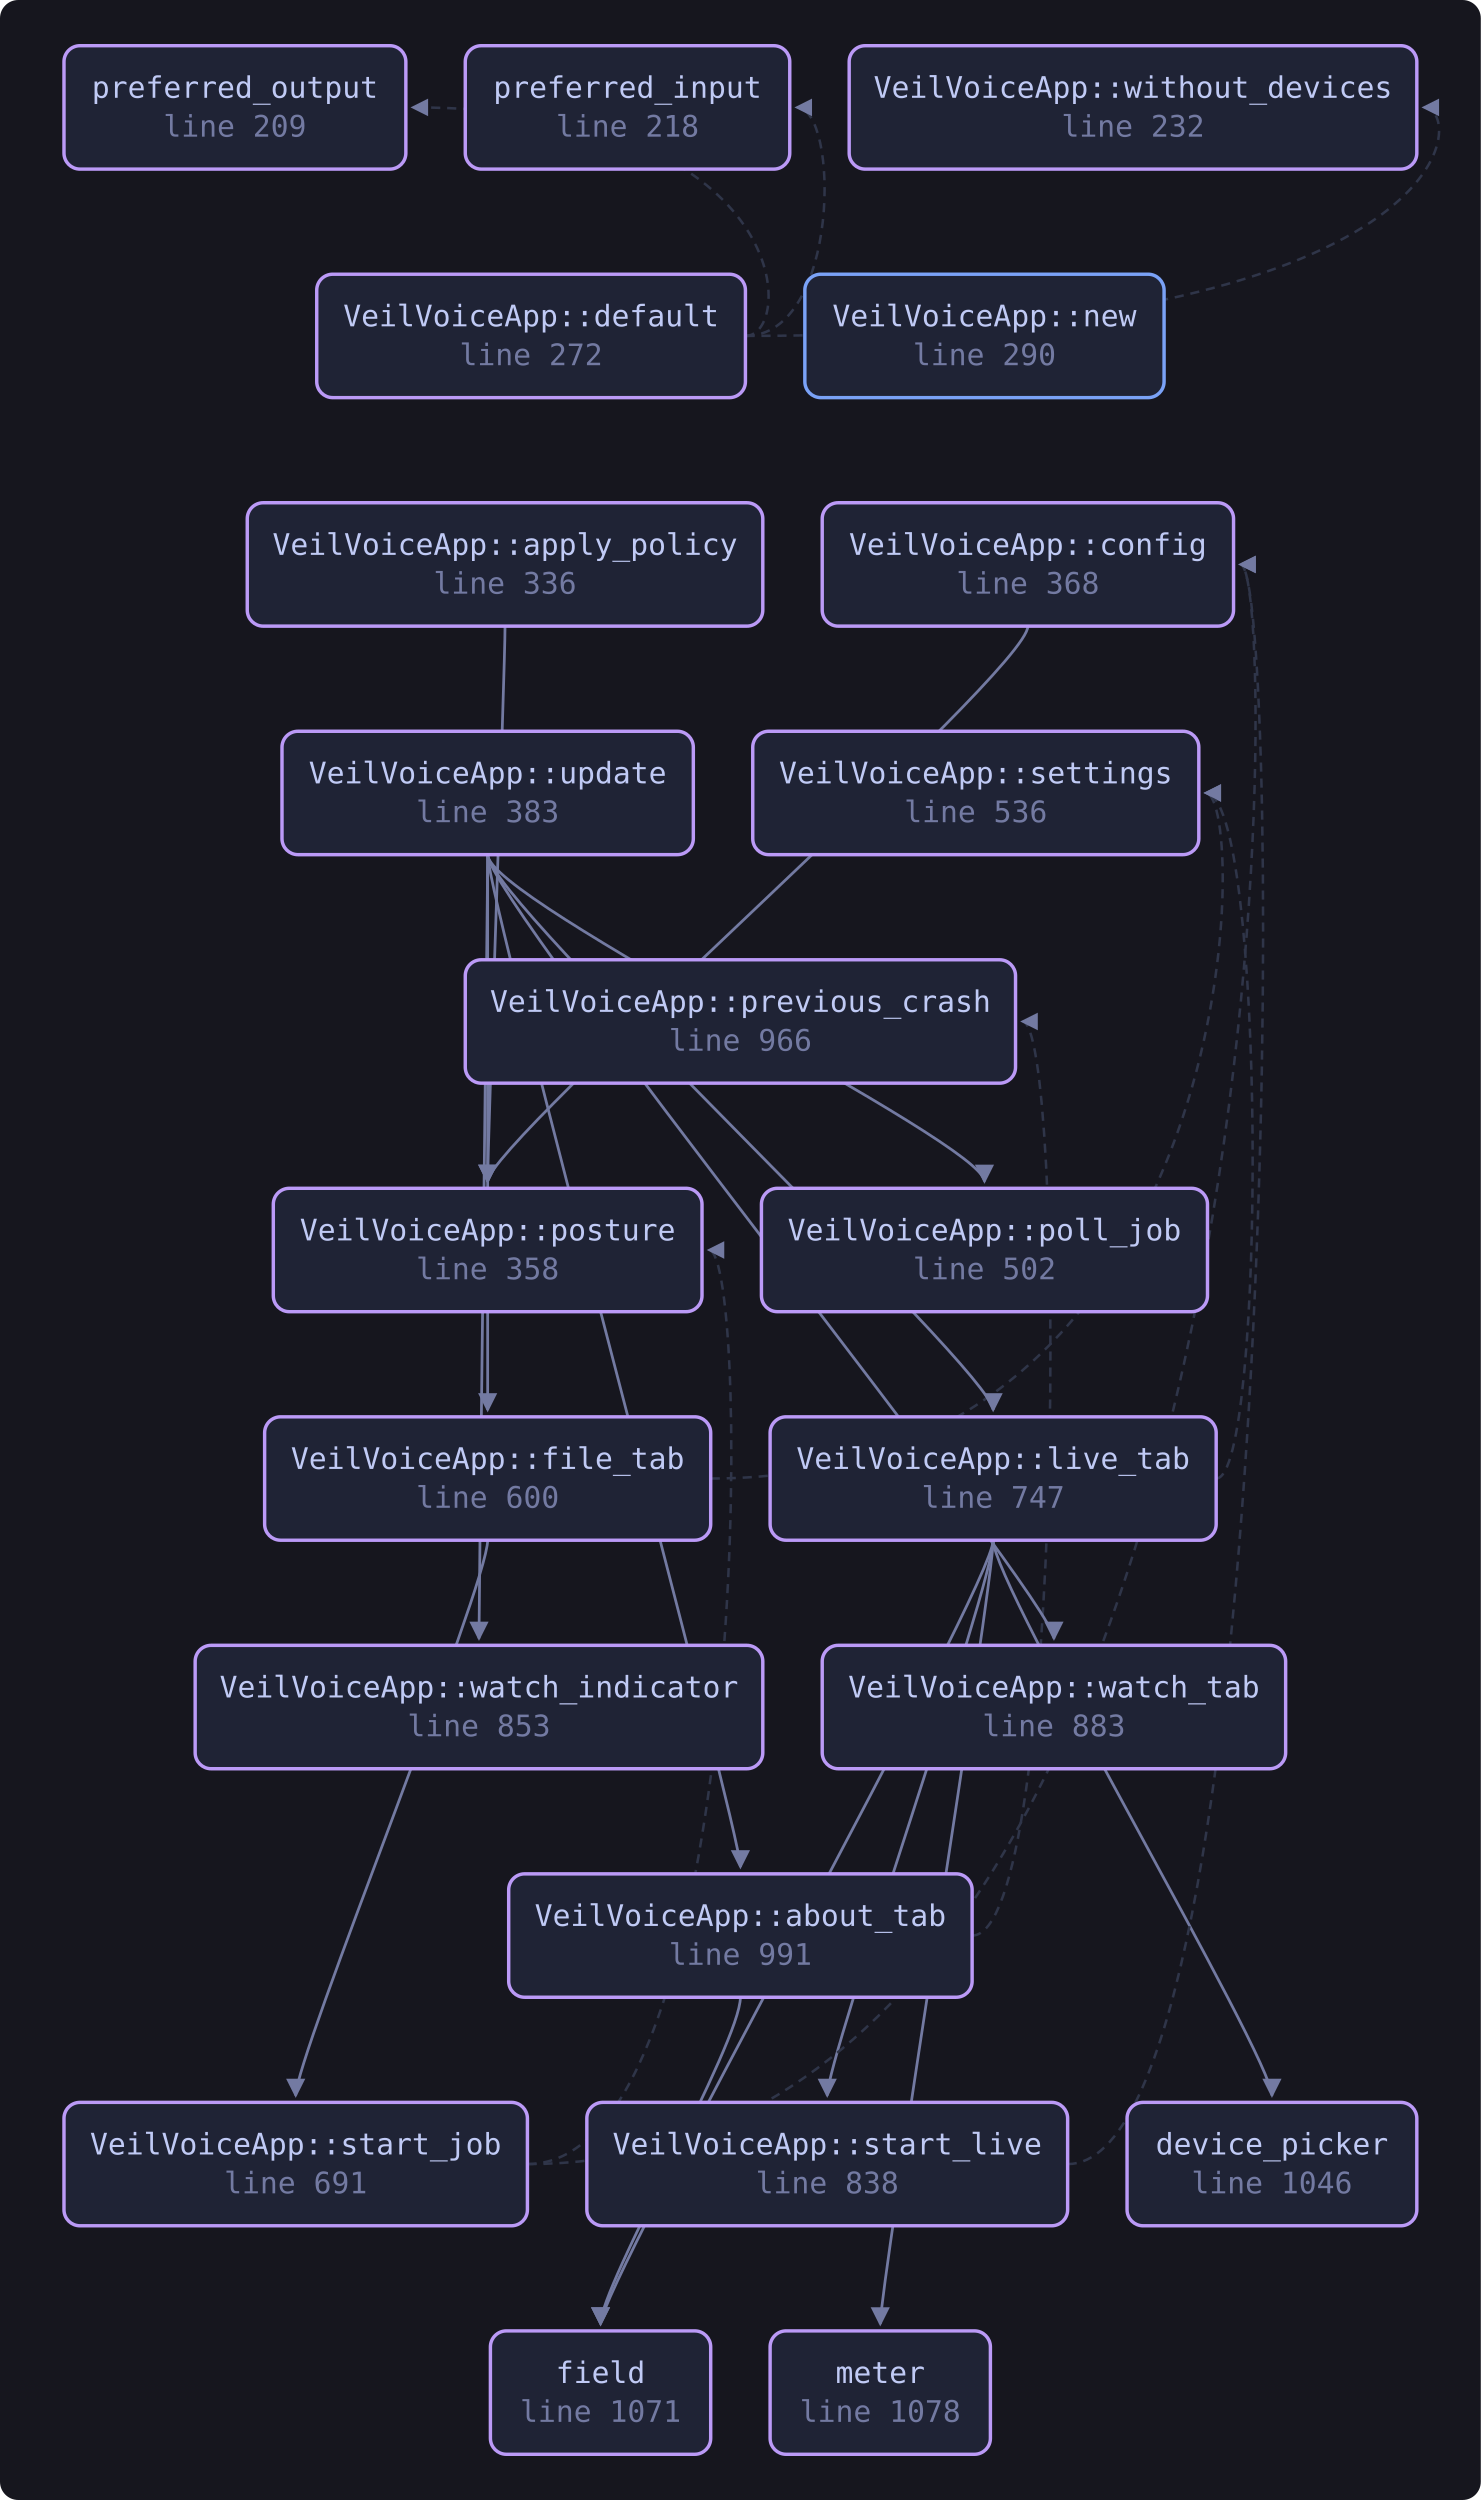
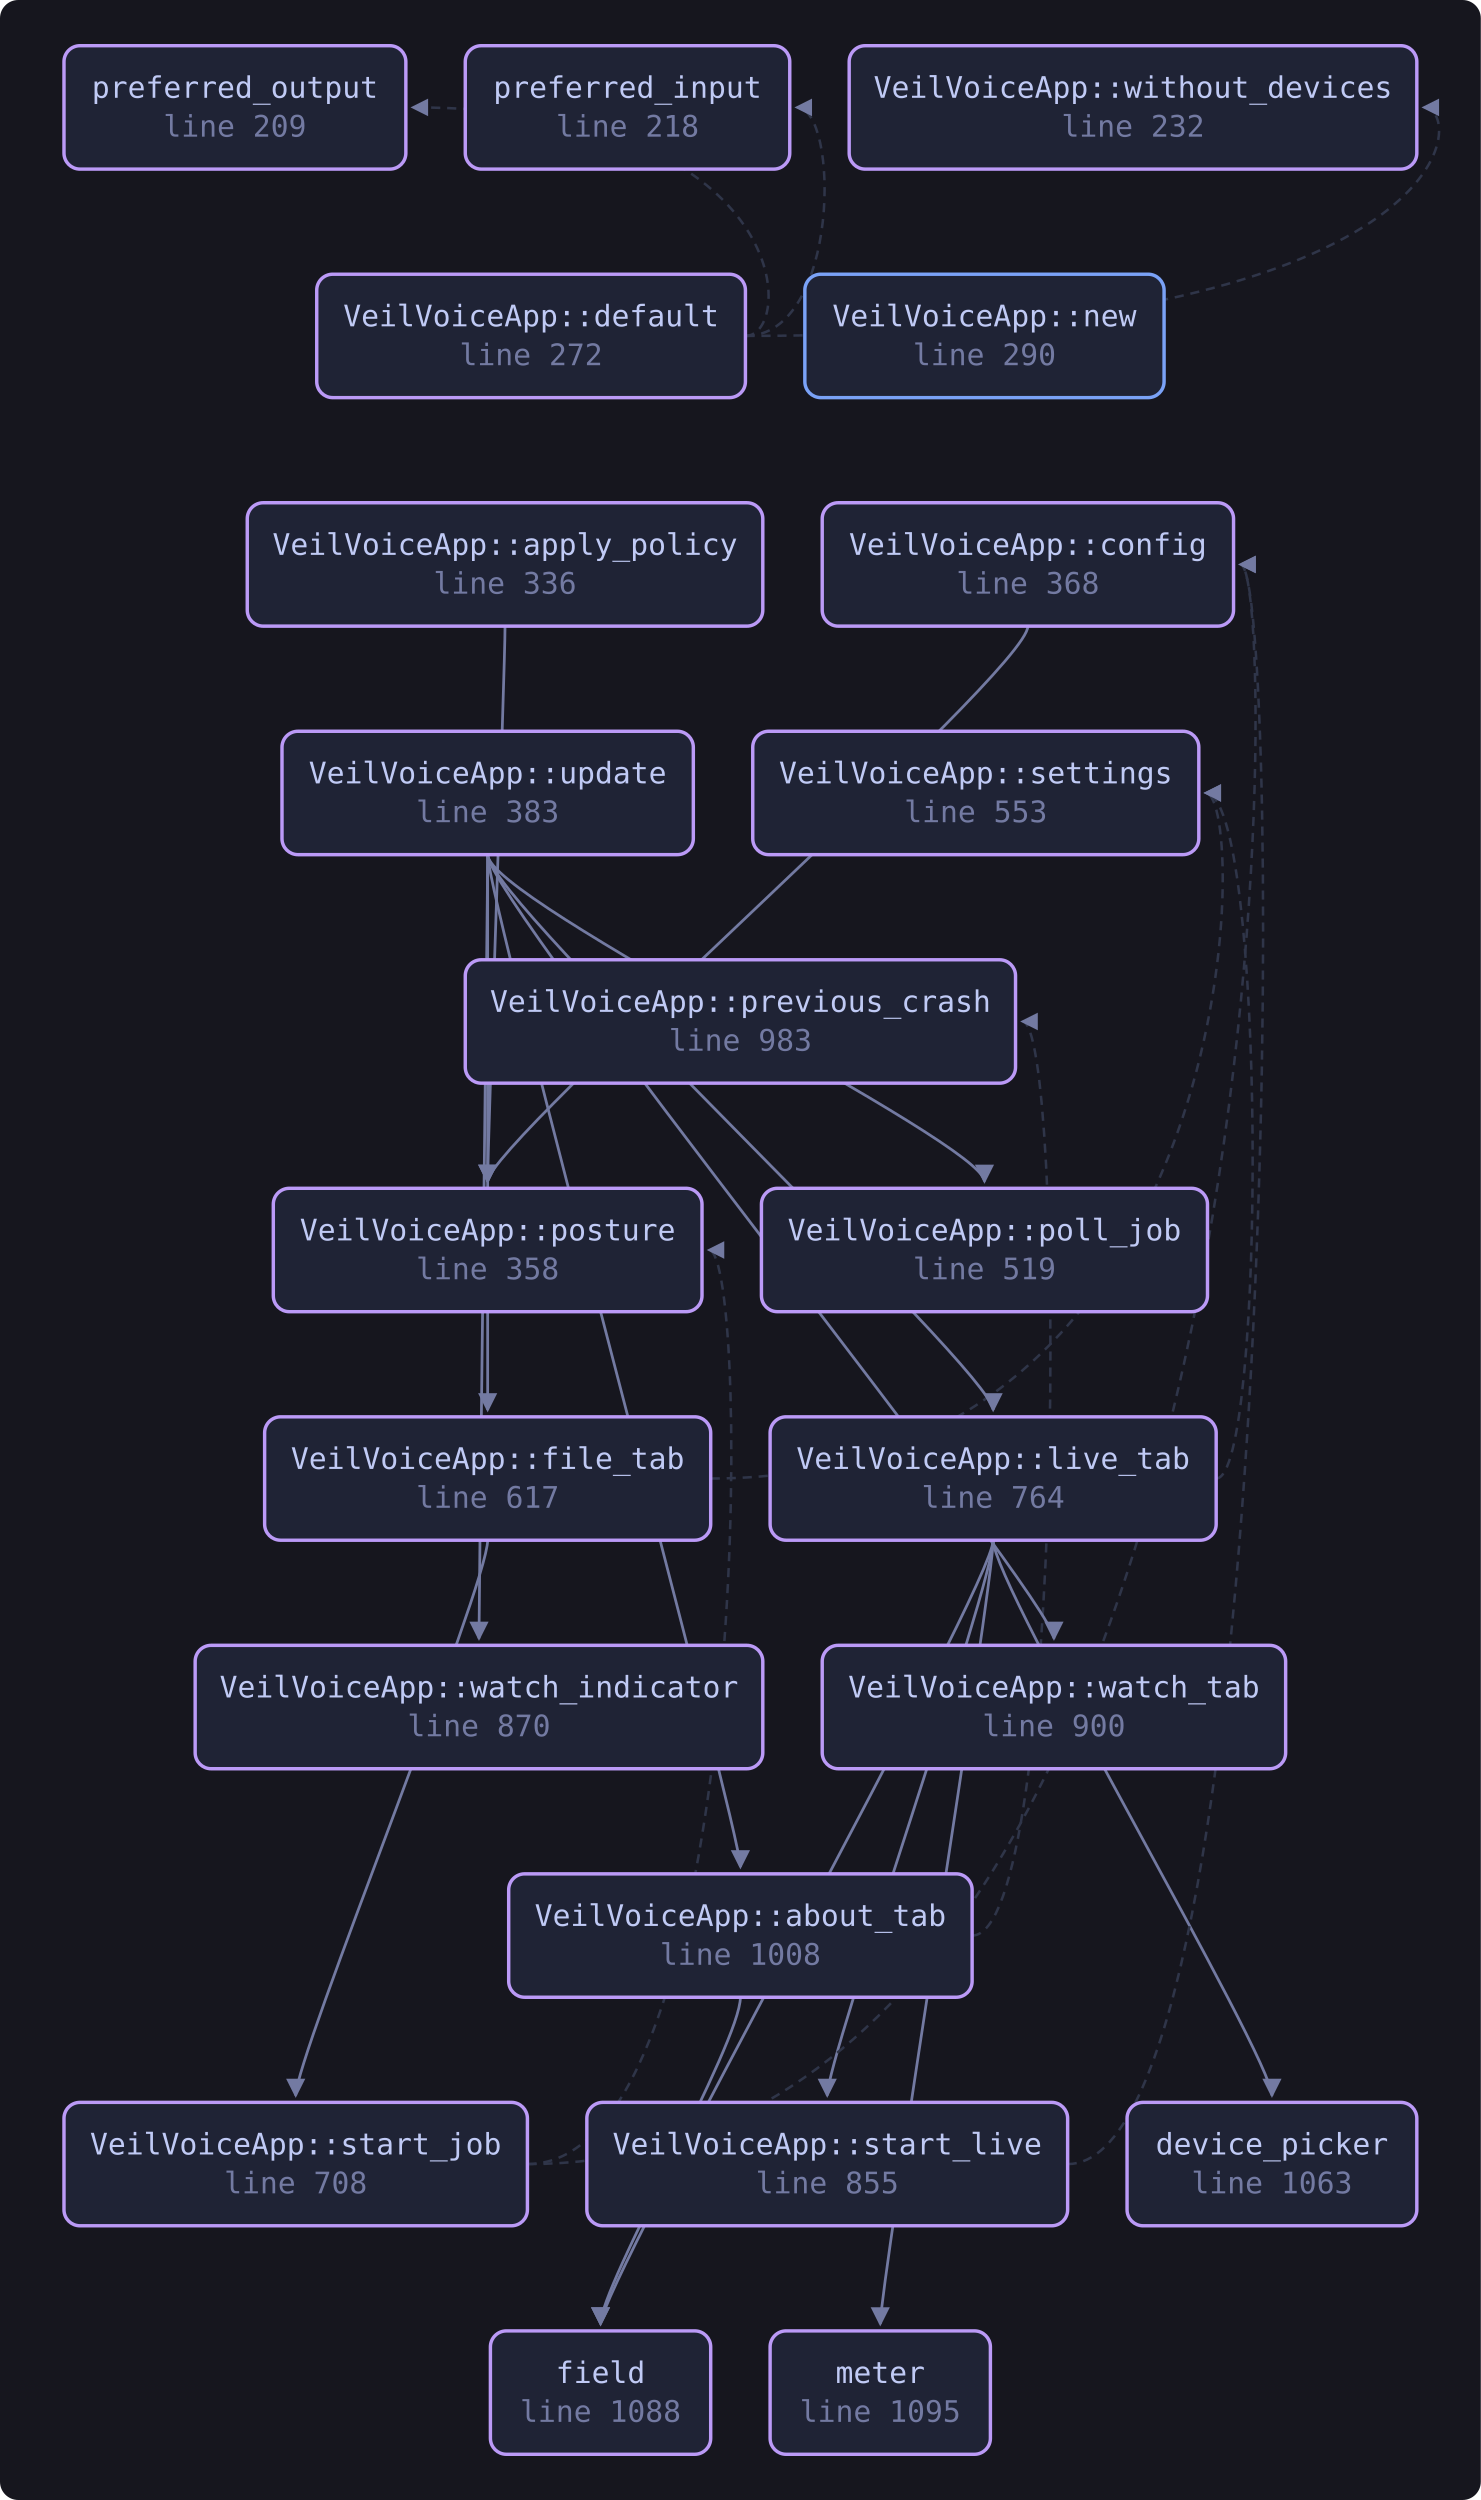
<svg xmlns="http://www.w3.org/2000/svg" viewBox="0 0 648 1094" width="648" height="1094" style="max-width:100%;height:auto" role="img" aria-label="flowchart">
  <defs>
    <marker id="a" viewBox="0 0 8 8" refX="7" refY="4" markerWidth="7" markerHeight="7" orient="auto-start-reverse">
      <path d="M0 0 L8 4 L0 8 z" fill="var(--muted, #737aa2)" />
    </marker>
  </defs>
  <rect x="0" y="0" width="648" height="1094" fill="var(--bg-inset, #16161e)" rx="8" />
  <path d="M324.0 874.0 C 324.0 894.0, 262.8 1000.0, 262.8 1017.0" fill="none" stroke="var(--muted, #737aa2)" stroke-width="1.2" marker-end="url(#a)" />
  <path d="M425.4 847.0 C 466.4 847.0, 466.4 447.0, 447.4 447.0" fill="none" stroke="var(--border, #2f3549)" stroke-width="1.1" stroke-dasharray="4 3" marker-end="url(#a)" />
  <path d="M221.0 274.0 C 221.0 294.0, 213.4 500.0, 213.4 517.0" fill="none" stroke="var(--muted, #737aa2)" stroke-width="1.2" marker-end="url(#a)" />
  <path d="M449.8 274.0 C 449.8 294.0, 213.4 500.0, 213.4 517.0" fill="none" stroke="var(--muted, #737aa2)" stroke-width="1.2" marker-end="url(#a)" />
  <path d="M326.2 147.0 C 367.6 147.0, 367.6 47.0, 348.6 47.0" fill="none" stroke="var(--border, #2f3549)" stroke-width="1.1" stroke-dasharray="4 3" marker-end="url(#a)" />
  <path d="M326.2 147.0 C 348.2 147.0, 348.2 47.0, 180.6 47.0" fill="none" stroke="var(--border, #2f3549)" stroke-width="1.1" stroke-dasharray="4 3" marker-end="url(#a)" />
  <path d="M326.2 147.0 C 642.0 147.0, 642.0 47.0, 623.0 47.0" fill="none" stroke="var(--border, #2f3549)" stroke-width="1.1" stroke-dasharray="4 3" marker-end="url(#a)" />
  <path d="M311.0 647.0 C 546.6 647.0, 546.6 347.0, 527.6 347.0" fill="none" stroke="var(--border, #2f3549)" stroke-width="1.1" stroke-dasharray="4 3" marker-end="url(#a)" />
  <path d="M213.4 674.0 C 213.4 694.0, 129.4 900.0, 129.4 917.0" fill="none" stroke="var(--muted, #737aa2)" stroke-width="1.2" marker-end="url(#a)" />
  <path d="M434.6 674.0 C 434.6 694.0, 556.6 900.0, 556.6 917.0" fill="none" stroke="var(--muted, #737aa2)" stroke-width="1.2" marker-end="url(#a)" />
  <path d="M434.6 674.0 C 434.6 694.0, 262.8 1000.0, 262.8 1017.0" fill="none" stroke="var(--muted, #737aa2)" stroke-width="1.2" marker-end="url(#a)" />
  <path d="M434.6 674.0 C 434.6 694.0, 385.2 1000.0, 385.2 1017.0" fill="none" stroke="var(--muted, #737aa2)" stroke-width="1.2" marker-end="url(#a)" />
  <path d="M532.2 647.0 C 554.2 647.0, 554.2 347.0, 527.6 347.0" fill="none" stroke="var(--border, #2f3549)" stroke-width="1.1" stroke-dasharray="4 3" marker-end="url(#a)" />
  <path d="M434.6 674.0 C 434.6 694.0, 362.0 900.0, 362.0 917.0" fill="none" stroke="var(--muted, #737aa2)" stroke-width="1.2" marker-end="url(#a)" />
  <path d="M230.8 947.0 C 561.8 947.0, 561.8 247.0, 542.8 247.0" fill="none" stroke="var(--border, #2f3549)" stroke-width="1.1" stroke-dasharray="4 3" marker-end="url(#a)" />
  <path d="M230.8 947.0 C 329.2 947.0, 329.2 547.0, 310.2 547.0" fill="none" stroke="var(--border, #2f3549)" stroke-width="1.1" stroke-dasharray="4 3" marker-end="url(#a)" />
  <path d="M467.2 947.0 C 561.8 947.0, 561.8 247.0, 542.8 247.0" fill="none" stroke="var(--border, #2f3549)" stroke-width="1.1" stroke-dasharray="4 3" marker-end="url(#a)" />
  <path d="M213.4 374.0 C 213.4 394.0, 324.0 800.0, 324.0 817.0" fill="none" stroke="var(--muted, #737aa2)" stroke-width="1.2" marker-end="url(#a)" />
  <path d="M213.4 374.0 C 213.4 394.0, 213.4 600.0, 213.4 617.0" fill="none" stroke="var(--muted, #737aa2)" stroke-width="1.2" marker-end="url(#a)" />
  <path d="M213.4 374.0 C 213.4 394.0, 434.6 600.0, 434.6 617.0" fill="none" stroke="var(--muted, #737aa2)" stroke-width="1.2" marker-end="url(#a)" />
  <path d="M213.4 374.0 C 213.4 394.0, 430.8 500.0, 430.8 517.0" fill="none" stroke="var(--muted, #737aa2)" stroke-width="1.2" marker-end="url(#a)" />
  <path d="M213.4 374.0 C 213.4 394.0, 209.6 700.0, 209.6 717.0" fill="none" stroke="var(--muted, #737aa2)" stroke-width="1.2" marker-end="url(#a)" />
  <path d="M213.4 374.0 C 213.4 394.0, 461.2 700.0, 461.2 717.0" fill="none" stroke="var(--muted, #737aa2)" stroke-width="1.2" marker-end="url(#a)" />
  <a href="https://github.com/tilas01/veilvoice/blob/main/crates/veilvoice-gui/src/app.rs#L209" target="_blank" rel="noopener noreferrer">
    <rect x="28.0" y="20.0" width="149.6" height="54.0" rx="7" fill="var(--bg-soft, #1f2335)" stroke="var(--accent-2, #bb9af7)" stroke-width="1.5" />
    <text x="102.8" y="42.8" font-family="ui-monospace, SFMono-Regular, Menlo, Consolas, monospace" font-size="13" fill="var(--fg, #c0caf5)" text-anchor="middle">preferred_output</text>
    <text x="102.8" y="59.8" font-family="ui-monospace, SFMono-Regular, Menlo, Consolas, monospace" font-size="13" fill="var(--muted, #737aa2)" text-anchor="middle">line 209</text>
  </a>
  <a href="https://github.com/tilas01/veilvoice/blob/main/crates/veilvoice-gui/src/app.rs#L218" target="_blank" rel="noopener noreferrer">
    <rect x="203.6" y="20.0" width="142.0" height="54.0" rx="7" fill="var(--bg-soft, #1f2335)" stroke="var(--accent-2, #bb9af7)" stroke-width="1.5" />
    <text x="274.6" y="42.8" font-family="ui-monospace, SFMono-Regular, Menlo, Consolas, monospace" font-size="13" fill="var(--fg, #c0caf5)" text-anchor="middle">preferred_input</text>
    <text x="274.6" y="59.8" font-family="ui-monospace, SFMono-Regular, Menlo, Consolas, monospace" font-size="13" fill="var(--muted, #737aa2)" text-anchor="middle">line 218</text>
  </a>
  <a href="https://github.com/tilas01/veilvoice/blob/main/crates/veilvoice-gui/src/app.rs#L232" target="_blank" rel="noopener noreferrer">
    <rect x="371.6" y="20.0" width="248.4" height="54.0" rx="7" fill="var(--bg-soft, #1f2335)" stroke="var(--accent-2, #bb9af7)" stroke-width="1.5" />
    <text x="495.8" y="42.8" font-family="ui-monospace, SFMono-Regular, Menlo, Consolas, monospace" font-size="13" fill="var(--fg, #c0caf5)" text-anchor="middle">VeilVoiceApp::without_devices</text>
    <text x="495.8" y="59.8" font-family="ui-monospace, SFMono-Regular, Menlo, Consolas, monospace" font-size="13" fill="var(--muted, #737aa2)" text-anchor="middle">line 232</text>
  </a>
  <a href="https://github.com/tilas01/veilvoice/blob/main/crates/veilvoice-gui/src/app.rs#L272" target="_blank" rel="noopener noreferrer">
    <rect x="138.6" y="120.0" width="187.6" height="54.0" rx="7" fill="var(--bg-soft, #1f2335)" stroke="var(--accent-2, #bb9af7)" stroke-width="1.5" />
    <text x="232.4" y="142.8" font-family="ui-monospace, SFMono-Regular, Menlo, Consolas, monospace" font-size="13" fill="var(--fg, #c0caf5)" text-anchor="middle">VeilVoiceApp::default</text>
    <text x="232.4" y="159.8" font-family="ui-monospace, SFMono-Regular, Menlo, Consolas, monospace" font-size="13" fill="var(--muted, #737aa2)" text-anchor="middle">line 272</text>
  </a>
  <a href="https://github.com/tilas01/veilvoice/blob/main/crates/veilvoice-gui/src/app.rs#L290" target="_blank" rel="noopener noreferrer">
    <rect x="352.2" y="120.0" width="157.2" height="54.0" rx="7" fill="var(--bg-soft, #1f2335)" stroke="var(--accent, #7aa2f7)" stroke-width="1.5" />
    <text x="430.8" y="142.8" font-family="ui-monospace, SFMono-Regular, Menlo, Consolas, monospace" font-size="13" fill="var(--fg, #c0caf5)" text-anchor="middle">VeilVoiceApp::new</text>
    <text x="430.8" y="159.8" font-family="ui-monospace, SFMono-Regular, Menlo, Consolas, monospace" font-size="13" fill="var(--muted, #737aa2)" text-anchor="middle">line 290</text>
  </a>
  <a href="https://github.com/tilas01/veilvoice/blob/main/crates/veilvoice-gui/src/app.rs#L336" target="_blank" rel="noopener noreferrer">
    <rect x="108.2" y="220.0" width="225.6" height="54.0" rx="7" fill="var(--bg-soft, #1f2335)" stroke="var(--accent-2, #bb9af7)" stroke-width="1.5" />
    <text x="221.0" y="242.8" font-family="ui-monospace, SFMono-Regular, Menlo, Consolas, monospace" font-size="13" fill="var(--fg, #c0caf5)" text-anchor="middle">VeilVoiceApp::apply_policy</text>
    <text x="221.0" y="259.8" font-family="ui-monospace, SFMono-Regular, Menlo, Consolas, monospace" font-size="13" fill="var(--muted, #737aa2)" text-anchor="middle">line 336</text>
  </a>
  <a href="https://github.com/tilas01/veilvoice/blob/main/crates/veilvoice-gui/src/app.rs#L358" target="_blank" rel="noopener noreferrer">
    <rect x="119.6" y="520.0" width="187.6" height="54.0" rx="7" fill="var(--bg-soft, #1f2335)" stroke="var(--accent-2, #bb9af7)" stroke-width="1.5" />
    <text x="213.4" y="542.8" font-family="ui-monospace, SFMono-Regular, Menlo, Consolas, monospace" font-size="13" fill="var(--fg, #c0caf5)" text-anchor="middle">VeilVoiceApp::posture</text>
    <text x="213.4" y="559.8" font-family="ui-monospace, SFMono-Regular, Menlo, Consolas, monospace" font-size="13" fill="var(--muted, #737aa2)" text-anchor="middle">line 358</text>
  </a>
  <a href="https://github.com/tilas01/veilvoice/blob/main/crates/veilvoice-gui/src/app.rs#L368" target="_blank" rel="noopener noreferrer">
    <rect x="359.8" y="220.0" width="180.0" height="54.0" rx="7" fill="var(--bg-soft, #1f2335)" stroke="var(--accent-2, #bb9af7)" stroke-width="1.5" />
    <text x="449.8" y="242.8" font-family="ui-monospace, SFMono-Regular, Menlo, Consolas, monospace" font-size="13" fill="var(--fg, #c0caf5)" text-anchor="middle">VeilVoiceApp::config</text>
    <text x="449.8" y="259.8" font-family="ui-monospace, SFMono-Regular, Menlo, Consolas, monospace" font-size="13" fill="var(--muted, #737aa2)" text-anchor="middle">line 368</text>
  </a>
  <a href="https://github.com/tilas01/veilvoice/blob/main/crates/veilvoice-gui/src/app.rs#L383" target="_blank" rel="noopener noreferrer">
    <rect x="123.4" y="320.0" width="180.0" height="54.0" rx="7" fill="var(--bg-soft, #1f2335)" stroke="var(--accent-2, #bb9af7)" stroke-width="1.5" />
    <text x="213.4" y="342.8" font-family="ui-monospace, SFMono-Regular, Menlo, Consolas, monospace" font-size="13" fill="var(--fg, #c0caf5)" text-anchor="middle">VeilVoiceApp::update</text>
    <text x="213.4" y="359.8" font-family="ui-monospace, SFMono-Regular, Menlo, Consolas, monospace" font-size="13" fill="var(--muted, #737aa2)" text-anchor="middle">line 383</text>
  </a>
-   <a href="https://github.com/tilas01/veilvoice/blob/main/crates/veilvoice-gui/src/app.rs#L502" target="_blank" rel="noopener noreferrer">
+   <a href="https://github.com/tilas01/veilvoice/blob/main/crates/veilvoice-gui/src/app.rs#L519" target="_blank" rel="noopener noreferrer">
    <rect x="333.2" y="520.0" width="195.2" height="54.0" rx="7" fill="var(--bg-soft, #1f2335)" stroke="var(--accent-2, #bb9af7)" stroke-width="1.5" />
    <text x="430.8" y="542.8" font-family="ui-monospace, SFMono-Regular, Menlo, Consolas, monospace" font-size="13" fill="var(--fg, #c0caf5)" text-anchor="middle">VeilVoiceApp::poll_job</text>
-     <text x="430.8" y="559.8" font-family="ui-monospace, SFMono-Regular, Menlo, Consolas, monospace" font-size="13" fill="var(--muted, #737aa2)" text-anchor="middle">line 502</text>
+     <text x="430.8" y="559.8" font-family="ui-monospace, SFMono-Regular, Menlo, Consolas, monospace" font-size="13" fill="var(--muted, #737aa2)" text-anchor="middle">line 519</text>
  </a>
-   <a href="https://github.com/tilas01/veilvoice/blob/main/crates/veilvoice-gui/src/app.rs#L536" target="_blank" rel="noopener noreferrer">
+   <a href="https://github.com/tilas01/veilvoice/blob/main/crates/veilvoice-gui/src/app.rs#L553" target="_blank" rel="noopener noreferrer">
    <rect x="329.4" y="320.0" width="195.2" height="54.0" rx="7" fill="var(--bg-soft, #1f2335)" stroke="var(--accent-2, #bb9af7)" stroke-width="1.5" />
    <text x="427.0" y="342.8" font-family="ui-monospace, SFMono-Regular, Menlo, Consolas, monospace" font-size="13" fill="var(--fg, #c0caf5)" text-anchor="middle">VeilVoiceApp::settings</text>
-     <text x="427.0" y="359.8" font-family="ui-monospace, SFMono-Regular, Menlo, Consolas, monospace" font-size="13" fill="var(--muted, #737aa2)" text-anchor="middle">line 536</text>
+     <text x="427.0" y="359.8" font-family="ui-monospace, SFMono-Regular, Menlo, Consolas, monospace" font-size="13" fill="var(--muted, #737aa2)" text-anchor="middle">line 553</text>
  </a>
-   <a href="https://github.com/tilas01/veilvoice/blob/main/crates/veilvoice-gui/src/app.rs#L600" target="_blank" rel="noopener noreferrer">
+   <a href="https://github.com/tilas01/veilvoice/blob/main/crates/veilvoice-gui/src/app.rs#L617" target="_blank" rel="noopener noreferrer">
    <rect x="115.8" y="620.0" width="195.2" height="54.0" rx="7" fill="var(--bg-soft, #1f2335)" stroke="var(--accent-2, #bb9af7)" stroke-width="1.5" />
    <text x="213.4" y="642.8" font-family="ui-monospace, SFMono-Regular, Menlo, Consolas, monospace" font-size="13" fill="var(--fg, #c0caf5)" text-anchor="middle">VeilVoiceApp::file_tab</text>
-     <text x="213.4" y="659.8" font-family="ui-monospace, SFMono-Regular, Menlo, Consolas, monospace" font-size="13" fill="var(--muted, #737aa2)" text-anchor="middle">line 600</text>
+     <text x="213.4" y="659.8" font-family="ui-monospace, SFMono-Regular, Menlo, Consolas, monospace" font-size="13" fill="var(--muted, #737aa2)" text-anchor="middle">line 617</text>
  </a>
-   <a href="https://github.com/tilas01/veilvoice/blob/main/crates/veilvoice-gui/src/app.rs#L691" target="_blank" rel="noopener noreferrer">
+   <a href="https://github.com/tilas01/veilvoice/blob/main/crates/veilvoice-gui/src/app.rs#L708" target="_blank" rel="noopener noreferrer">
    <rect x="28.0" y="920.0" width="202.8" height="54.0" rx="7" fill="var(--bg-soft, #1f2335)" stroke="var(--accent-2, #bb9af7)" stroke-width="1.5" />
    <text x="129.4" y="942.8" font-family="ui-monospace, SFMono-Regular, Menlo, Consolas, monospace" font-size="13" fill="var(--fg, #c0caf5)" text-anchor="middle">VeilVoiceApp::start_job</text>
-     <text x="129.4" y="959.8" font-family="ui-monospace, SFMono-Regular, Menlo, Consolas, monospace" font-size="13" fill="var(--muted, #737aa2)" text-anchor="middle">line 691</text>
+     <text x="129.4" y="959.8" font-family="ui-monospace, SFMono-Regular, Menlo, Consolas, monospace" font-size="13" fill="var(--muted, #737aa2)" text-anchor="middle">line 708</text>
  </a>
-   <a href="https://github.com/tilas01/veilvoice/blob/main/crates/veilvoice-gui/src/app.rs#L747" target="_blank" rel="noopener noreferrer">
+   <a href="https://github.com/tilas01/veilvoice/blob/main/crates/veilvoice-gui/src/app.rs#L764" target="_blank" rel="noopener noreferrer">
    <rect x="337.0" y="620.0" width="195.2" height="54.0" rx="7" fill="var(--bg-soft, #1f2335)" stroke="var(--accent-2, #bb9af7)" stroke-width="1.5" />
    <text x="434.6" y="642.8" font-family="ui-monospace, SFMono-Regular, Menlo, Consolas, monospace" font-size="13" fill="var(--fg, #c0caf5)" text-anchor="middle">VeilVoiceApp::live_tab</text>
-     <text x="434.6" y="659.8" font-family="ui-monospace, SFMono-Regular, Menlo, Consolas, monospace" font-size="13" fill="var(--muted, #737aa2)" text-anchor="middle">line 747</text>
+     <text x="434.6" y="659.8" font-family="ui-monospace, SFMono-Regular, Menlo, Consolas, monospace" font-size="13" fill="var(--muted, #737aa2)" text-anchor="middle">line 764</text>
  </a>
-   <a href="https://github.com/tilas01/veilvoice/blob/main/crates/veilvoice-gui/src/app.rs#L838" target="_blank" rel="noopener noreferrer">
+   <a href="https://github.com/tilas01/veilvoice/blob/main/crates/veilvoice-gui/src/app.rs#L855" target="_blank" rel="noopener noreferrer">
    <rect x="256.8" y="920.0" width="210.4" height="54.0" rx="7" fill="var(--bg-soft, #1f2335)" stroke="var(--accent-2, #bb9af7)" stroke-width="1.5" />
    <text x="362.0" y="942.8" font-family="ui-monospace, SFMono-Regular, Menlo, Consolas, monospace" font-size="13" fill="var(--fg, #c0caf5)" text-anchor="middle">VeilVoiceApp::start_live</text>
-     <text x="362.0" y="959.8" font-family="ui-monospace, SFMono-Regular, Menlo, Consolas, monospace" font-size="13" fill="var(--muted, #737aa2)" text-anchor="middle">line 838</text>
+     <text x="362.0" y="959.8" font-family="ui-monospace, SFMono-Regular, Menlo, Consolas, monospace" font-size="13" fill="var(--muted, #737aa2)" text-anchor="middle">line 855</text>
  </a>
-   <a href="https://github.com/tilas01/veilvoice/blob/main/crates/veilvoice-gui/src/app.rs#L853" target="_blank" rel="noopener noreferrer">
+   <a href="https://github.com/tilas01/veilvoice/blob/main/crates/veilvoice-gui/src/app.rs#L870" target="_blank" rel="noopener noreferrer">
    <rect x="85.4" y="720.0" width="248.4" height="54.0" rx="7" fill="var(--bg-soft, #1f2335)" stroke="var(--accent-2, #bb9af7)" stroke-width="1.5" />
    <text x="209.6" y="742.8" font-family="ui-monospace, SFMono-Regular, Menlo, Consolas, monospace" font-size="13" fill="var(--fg, #c0caf5)" text-anchor="middle">VeilVoiceApp::watch_indicator</text>
-     <text x="209.6" y="759.8" font-family="ui-monospace, SFMono-Regular, Menlo, Consolas, monospace" font-size="13" fill="var(--muted, #737aa2)" text-anchor="middle">line 853</text>
+     <text x="209.6" y="759.8" font-family="ui-monospace, SFMono-Regular, Menlo, Consolas, monospace" font-size="13" fill="var(--muted, #737aa2)" text-anchor="middle">line 870</text>
  </a>
-   <a href="https://github.com/tilas01/veilvoice/blob/main/crates/veilvoice-gui/src/app.rs#L883" target="_blank" rel="noopener noreferrer">
+   <a href="https://github.com/tilas01/veilvoice/blob/main/crates/veilvoice-gui/src/app.rs#L900" target="_blank" rel="noopener noreferrer">
    <rect x="359.8" y="720.0" width="202.8" height="54.0" rx="7" fill="var(--bg-soft, #1f2335)" stroke="var(--accent-2, #bb9af7)" stroke-width="1.5" />
    <text x="461.2" y="742.8" font-family="ui-monospace, SFMono-Regular, Menlo, Consolas, monospace" font-size="13" fill="var(--fg, #c0caf5)" text-anchor="middle">VeilVoiceApp::watch_tab</text>
-     <text x="461.2" y="759.8" font-family="ui-monospace, SFMono-Regular, Menlo, Consolas, monospace" font-size="13" fill="var(--muted, #737aa2)" text-anchor="middle">line 883</text>
+     <text x="461.2" y="759.8" font-family="ui-monospace, SFMono-Regular, Menlo, Consolas, monospace" font-size="13" fill="var(--muted, #737aa2)" text-anchor="middle">line 900</text>
  </a>
-   <a href="https://github.com/tilas01/veilvoice/blob/main/crates/veilvoice-gui/src/app.rs#L966" target="_blank" rel="noopener noreferrer">
+   <a href="https://github.com/tilas01/veilvoice/blob/main/crates/veilvoice-gui/src/app.rs#L983" target="_blank" rel="noopener noreferrer">
    <rect x="203.6" y="420.0" width="240.8" height="54.0" rx="7" fill="var(--bg-soft, #1f2335)" stroke="var(--accent-2, #bb9af7)" stroke-width="1.5" />
    <text x="324.0" y="442.8" font-family="ui-monospace, SFMono-Regular, Menlo, Consolas, monospace" font-size="13" fill="var(--fg, #c0caf5)" text-anchor="middle">VeilVoiceApp::previous_crash</text>
-     <text x="324.0" y="459.8" font-family="ui-monospace, SFMono-Regular, Menlo, Consolas, monospace" font-size="13" fill="var(--muted, #737aa2)" text-anchor="middle">line 966</text>
+     <text x="324.0" y="459.8" font-family="ui-monospace, SFMono-Regular, Menlo, Consolas, monospace" font-size="13" fill="var(--muted, #737aa2)" text-anchor="middle">line 983</text>
  </a>
-   <a href="https://github.com/tilas01/veilvoice/blob/main/crates/veilvoice-gui/src/app.rs#L991" target="_blank" rel="noopener noreferrer">
+   <a href="https://github.com/tilas01/veilvoice/blob/main/crates/veilvoice-gui/src/app.rs#L1008" target="_blank" rel="noopener noreferrer">
    <rect x="222.6" y="820.0" width="202.8" height="54.0" rx="7" fill="var(--bg-soft, #1f2335)" stroke="var(--accent-2, #bb9af7)" stroke-width="1.5" />
    <text x="324.0" y="842.8" font-family="ui-monospace, SFMono-Regular, Menlo, Consolas, monospace" font-size="13" fill="var(--fg, #c0caf5)" text-anchor="middle">VeilVoiceApp::about_tab</text>
-     <text x="324.0" y="859.8" font-family="ui-monospace, SFMono-Regular, Menlo, Consolas, monospace" font-size="13" fill="var(--muted, #737aa2)" text-anchor="middle">line 991</text>
+     <text x="324.0" y="859.8" font-family="ui-monospace, SFMono-Regular, Menlo, Consolas, monospace" font-size="13" fill="var(--muted, #737aa2)" text-anchor="middle">line 1008</text>
  </a>
-   <a href="https://github.com/tilas01/veilvoice/blob/main/crates/veilvoice-gui/src/app.rs#L1046" target="_blank" rel="noopener noreferrer">
+   <a href="https://github.com/tilas01/veilvoice/blob/main/crates/veilvoice-gui/src/app.rs#L1063" target="_blank" rel="noopener noreferrer">
    <rect x="493.2" y="920.0" width="126.8" height="54.0" rx="7" fill="var(--bg-soft, #1f2335)" stroke="var(--accent-2, #bb9af7)" stroke-width="1.5" />
    <text x="556.6" y="942.8" font-family="ui-monospace, SFMono-Regular, Menlo, Consolas, monospace" font-size="13" fill="var(--fg, #c0caf5)" text-anchor="middle">device_picker</text>
-     <text x="556.6" y="959.8" font-family="ui-monospace, SFMono-Regular, Menlo, Consolas, monospace" font-size="13" fill="var(--muted, #737aa2)" text-anchor="middle">line 1046</text>
+     <text x="556.6" y="959.8" font-family="ui-monospace, SFMono-Regular, Menlo, Consolas, monospace" font-size="13" fill="var(--muted, #737aa2)" text-anchor="middle">line 1063</text>
  </a>
-   <a href="https://github.com/tilas01/veilvoice/blob/main/crates/veilvoice-gui/src/app.rs#L1071" target="_blank" rel="noopener noreferrer">
+   <a href="https://github.com/tilas01/veilvoice/blob/main/crates/veilvoice-gui/src/app.rs#L1088" target="_blank" rel="noopener noreferrer">
    <rect x="214.6" y="1020.0" width="96.4" height="54.0" rx="7" fill="var(--bg-soft, #1f2335)" stroke="var(--accent-2, #bb9af7)" stroke-width="1.5" />
    <text x="262.8" y="1042.8" font-family="ui-monospace, SFMono-Regular, Menlo, Consolas, monospace" font-size="13" fill="var(--fg, #c0caf5)" text-anchor="middle">field</text>
-     <text x="262.8" y="1059.8" font-family="ui-monospace, SFMono-Regular, Menlo, Consolas, monospace" font-size="13" fill="var(--muted, #737aa2)" text-anchor="middle">line 1071</text>
+     <text x="262.8" y="1059.8" font-family="ui-monospace, SFMono-Regular, Menlo, Consolas, monospace" font-size="13" fill="var(--muted, #737aa2)" text-anchor="middle">line 1088</text>
  </a>
-   <a href="https://github.com/tilas01/veilvoice/blob/main/crates/veilvoice-gui/src/app.rs#L1078" target="_blank" rel="noopener noreferrer">
+   <a href="https://github.com/tilas01/veilvoice/blob/main/crates/veilvoice-gui/src/app.rs#L1095" target="_blank" rel="noopener noreferrer">
    <rect x="337.0" y="1020.0" width="96.4" height="54.0" rx="7" fill="var(--bg-soft, #1f2335)" stroke="var(--accent-2, #bb9af7)" stroke-width="1.5" />
    <text x="385.2" y="1042.8" font-family="ui-monospace, SFMono-Regular, Menlo, Consolas, monospace" font-size="13" fill="var(--fg, #c0caf5)" text-anchor="middle">meter</text>
-     <text x="385.2" y="1059.8" font-family="ui-monospace, SFMono-Regular, Menlo, Consolas, monospace" font-size="13" fill="var(--muted, #737aa2)" text-anchor="middle">line 1078</text>
+     <text x="385.2" y="1059.8" font-family="ui-monospace, SFMono-Regular, Menlo, Consolas, monospace" font-size="13" fill="var(--muted, #737aa2)" text-anchor="middle">line 1095</text>
  </a>
</svg>
